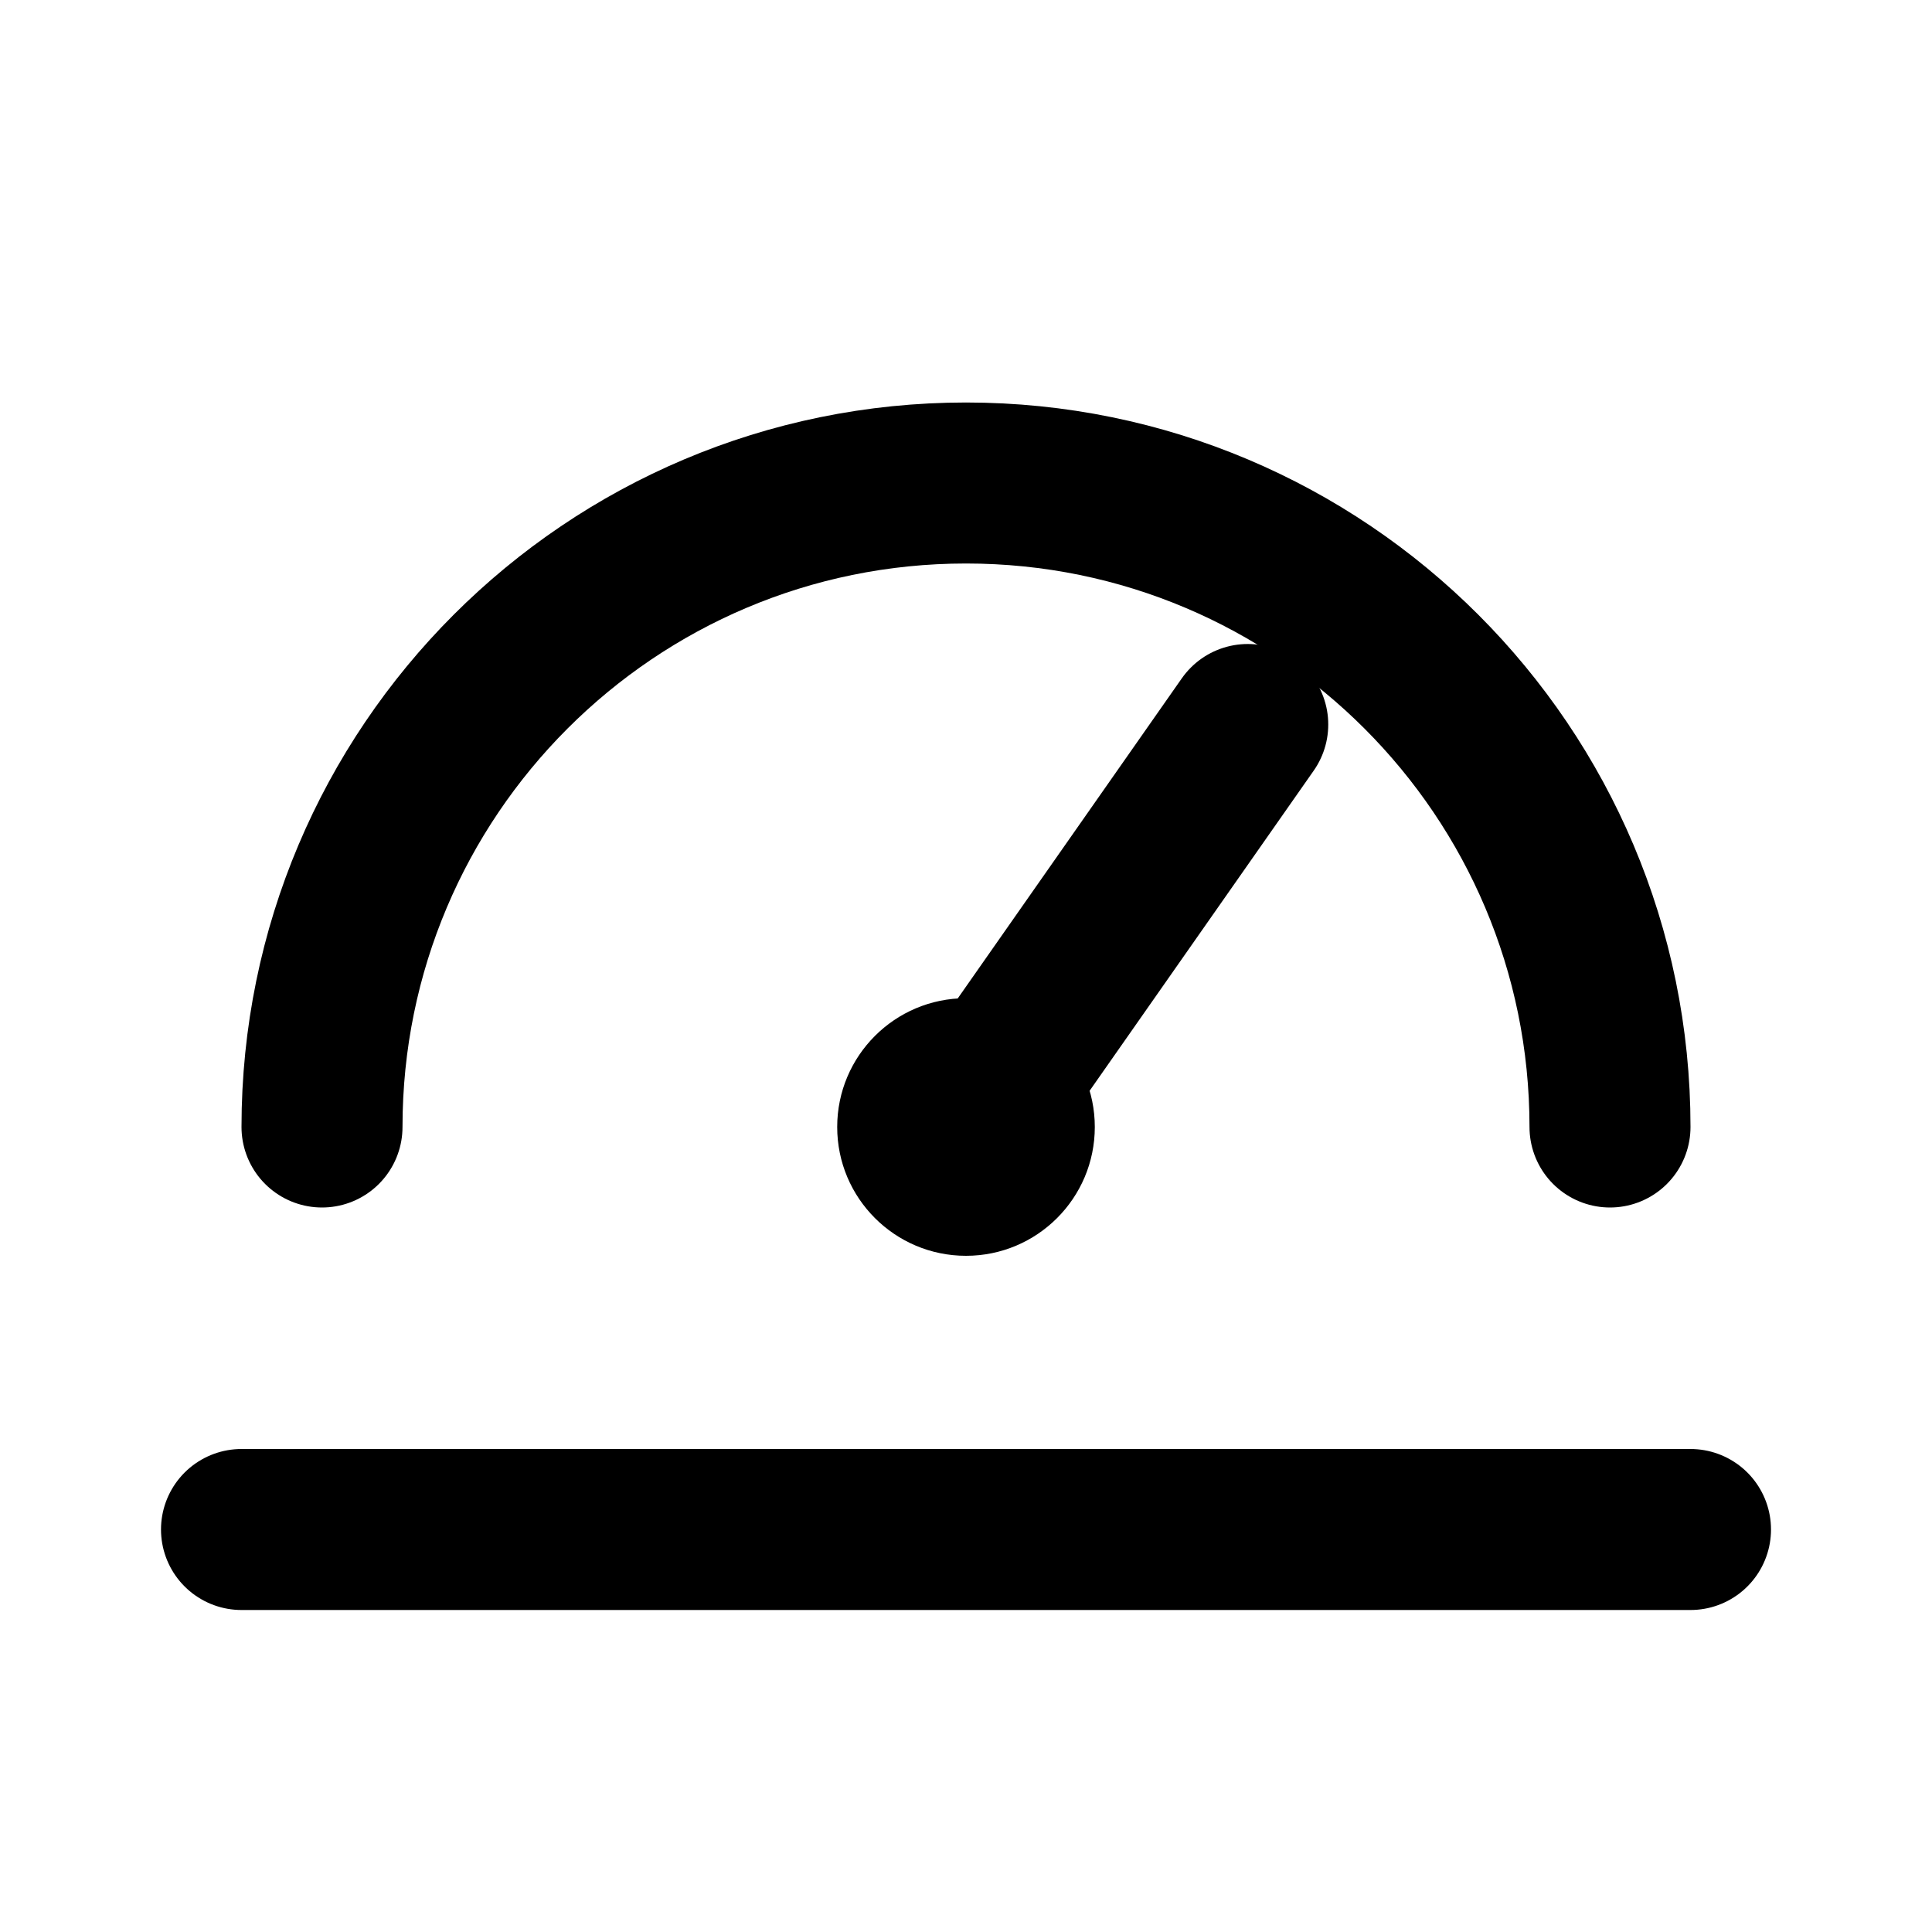
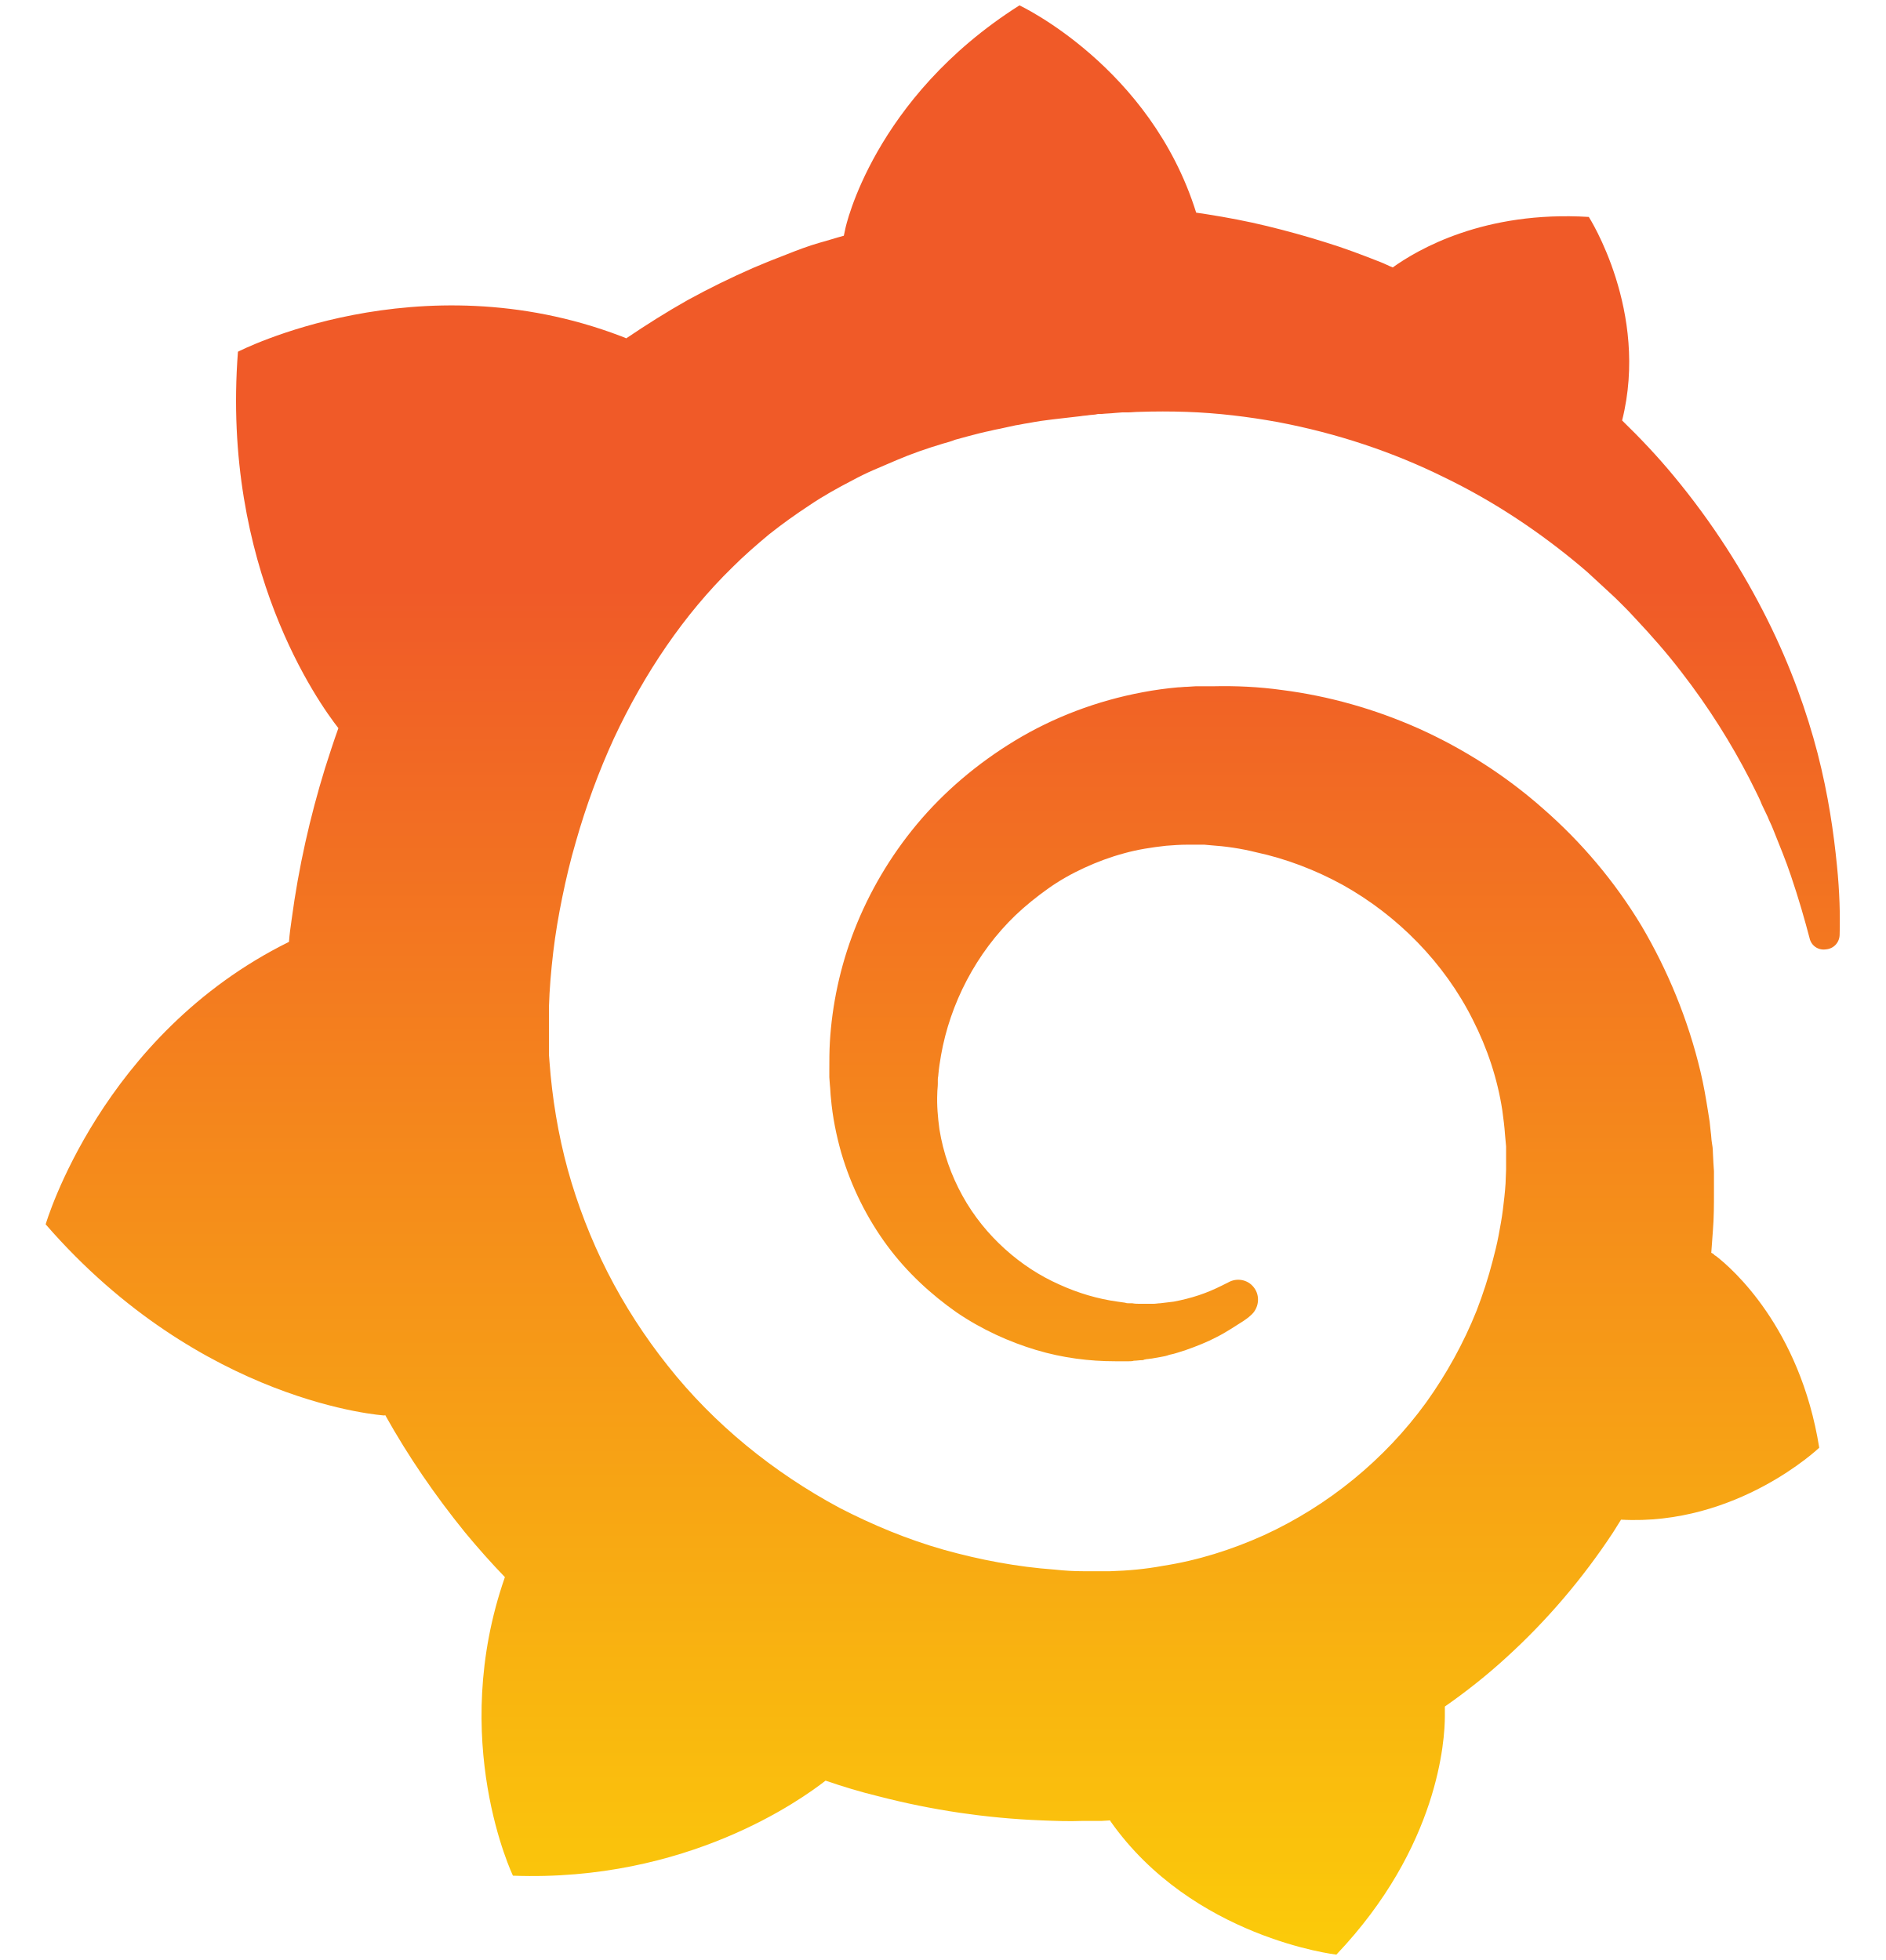
- <svg xmlns="http://www.w3.org/2000/svg" viewBox="0 0 24 24" fill="none" stroke="currentColor" stroke-width="2" stroke-linecap="round" stroke-linejoin="round">
-   <path d="M4 14a8 8 0 0 1 16 0" />
-   <path d="M12 14 15.5 9" />
-   <circle cx="12" cy="14" r="1.6" fill="currentColor" stroke="none" />
-   <path d="M3 19h18" />
+ <svg xmlns="http://www.w3.org/2000/svg" viewBox="0 0 351 365">
+   <linearGradient id="pol-grafana-flame" gradientUnits="userSpaceOnUse" x1="175.5" y1="30%" x2="175.5" y2="99%">
+     <stop offset="0" style="stop-color:#F05A28" />
+     <stop offset="1" style="stop-color:#FBCA0A" />
+   </linearGradient>
+   <path fill="url(#pol-grafana-flame)" d="M342,161.2c-0.6-6.1-1.6-13.1-3.6-20.9c-2-7.7-5-16.2-9.4-25c-4.4-8.8-10.1-17.9-17.5-26.8 c-2.9-3.5-6.1-6.9-9.5-10.2c5.1-20.3-6.2-37.9-6.2-37.9c-19.5-1.2-31.9,6.1-36.5,9.4c-0.8-0.3-1.5-0.7-2.3-1 c-3.3-1.3-6.7-2.6-10.3-3.7c-3.5-1.1-7.1-2.1-10.8-3c-3.7-0.9-7.4-1.6-11.2-2.2c-0.7-0.1-1.3-0.2-2-0.3 c-8.5-27.2-32.9-38.6-32.9-38.6c-27.3,17.3-32.4,41.5-32.4,41.5s-0.1,0.5-0.3,1.4c-1.5,0.4-3,0.9-4.5,1.3c-2.1,0.6-4.2,1.4-6.2,2.2 c-2.1,0.8-4.1,1.6-6.2,2.5c-4.1,1.8-8.2,3.8-12.2,6c-3.9,2.2-7.7,4.6-11.4,7.1c-0.5-0.2-1-0.4-1-0.4c-37.8-14.4-71.3,2.9-71.3,2.9 c-3.1,40.2,15.1,65.5,18.7,70.1c-0.9,2.5-1.7,5-2.5,7.5c-2.8,9.1-4.9,18.4-6.2,28.1c-0.2,1.4-0.4,2.8-0.5,4.2 C18.8,192.7,8.5,228,8.5,228c29.1,33.5,63.1,35.6,63.1,35.6c0,0,0.1-0.1,0.1-0.1c4.3,7.7,9.3,15,14.9,21.9c2.4,2.9,4.8,5.6,7.4,8.3 c-10.6,30.4,1.5,55.6,1.5,55.6c32.4,1.2,53.7-14.2,58.2-17.7c3.2,1.1,6.5,2.1,9.8,2.9c10,2.6,20.2,4.1,30.4,4.5 c2.5,0.1,5.1,0.2,7.6,0.1l1.2,0l0.8,0l1.6,0l1.6-0.1l0,0.1c15.3,21.8,42.1,24.9,42.1,24.9c19.1-20.1,20.2-40.1,20.2-44.4l0,0 c0,0,0-0.1,0-0.3c0-0.4,0-0.6,0-0.6l0,0c0-0.3,0-0.6,0-0.9c4-2.8,7.8-5.8,11.4-9.1c7.6-6.9,14.3-14.8,19.9-23.3 c0.5-0.8,1-1.6,1.5-2.4c21.6,1.2,36.9-13.4,36.9-13.4c-3.6-22.5-16.4-33.5-19.1-35.6l0,0c0,0-0.1-0.1-0.3-0.2 c-0.2-0.1-0.2-0.2-0.2-0.2c0,0,0,0,0,0c-0.1-0.1-0.3-0.2-0.5-0.3c0.1-1.4,0.2-2.7,0.3-4.1c0.2-2.4,0.2-4.9,0.2-7.3l0-1.8l0-0.9 l0-0.5c0-0.6,0-0.4,0-0.6l-0.1-1.5l-0.1-2c0-0.7-0.1-1.3-0.2-1.9c-0.1-0.6-0.1-1.3-0.2-1.9l-0.2-1.9l-0.3-1.9 c-0.4-2.5-0.8-4.9-1.4-7.4c-2.3-9.7-6.1-18.9-11-27.2c-5-8.3-11.2-15.6-18.3-21.8c-7-6.2-14.9-11.2-23.1-14.9 c-8.3-3.7-16.9-6.1-25.5-7.2c-4.3-0.6-8.6-0.8-12.9-0.7l-1.6,0l-0.4,0c-0.1,0-0.6,0-0.5,0l-0.7,0l-1.6,0.1c-0.6,0-1.2,0.1-1.7,0.1 c-2.2,0.2-4.4,0.5-6.5,0.9c-8.6,1.6-16.7,4.7-23.8,9c-7.1,4.3-13.3,9.6-18.3,15.6c-5,6-8.9,12.7-11.6,19.6c-2.7,6.9-4.2,14.1-4.6,21 c-0.1,1.7-0.1,3.5-0.1,5.2c0,0.4,0,0.9,0,1.3l0.1,1.4c0.1,0.8,0.1,1.7,0.2,2.5c0.3,3.5,1,6.9,1.9,10.1c1.9,6.5,4.9,12.4,8.6,17.4 c3.7,5,8.2,9.1,12.9,12.4c4.7,3.2,9.8,5.5,14.8,7c5,1.5,10,2.1,14.7,2.1c0.6,0,1.2,0,1.7,0c0.3,0,0.6,0,0.9,0c0.3,0,0.6,0,0.9-0.1 c0.5,0,1-0.1,1.5-0.1c0.1,0,0.3,0,0.4-0.1l0.5-0.1c0.3,0,0.6-0.1,0.9-0.1c0.6-0.1,1.1-0.2,1.7-0.3c0.6-0.1,1.1-0.2,1.6-0.4 c1.1-0.2,2.1-0.6,3.1-0.9c2-0.7,4-1.5,5.7-2.4c1.8-0.9,3.4-2,5-3c0.4-0.3,0.9-0.6,1.3-1c1.6-1.3,1.9-3.7,0.6-5.3 c-1.1-1.4-3.1-1.8-4.7-0.9c-0.4,0.2-0.8,0.4-1.2,0.6c-1.4,0.7-2.8,1.3-4.3,1.8c-1.5,0.5-3.1,0.9-4.7,1.2c-0.8,0.1-1.6,0.2-2.5,0.3 c-0.4,0-0.8,0.1-1.3,0.1c-0.4,0-0.9,0-1.2,0c-0.4,0-0.8,0-1.2,0c-0.5,0-1,0-1.5-0.1c0,0-0.3,0-0.1,0l-0.2,0l-0.3,0 c-0.2,0-0.5,0-0.7-0.1c-0.5-0.1-0.9-0.1-1.4-0.2c-3.7-0.5-7.4-1.6-10.9-3.2c-3.6-1.6-7-3.8-10.1-6.6c-3.1-2.8-5.8-6.1-7.9-9.9 c-2.1-3.8-3.6-8-4.3-12.4c-0.3-2.2-0.5-4.5-0.4-6.7c0-0.6,0.1-1.2,0.1-1.8c0,0.2,0-0.1,0-0.1l0-0.2l0-0.5c0-0.3,0.1-0.6,0.1-0.9 c0.1-1.2,0.3-2.4,0.5-3.6c1.7-9.6,6.5-19,13.9-26.1c1.9-1.8,3.9-3.4,6-4.9c2.1-1.5,4.4-2.8,6.8-3.9c2.4-1.1,4.8-2,7.4-2.7 c2.5-0.7,5.1-1.1,7.8-1.4c1.3-0.1,2.6-0.2,4-0.2c0.4,0,0.6,0,0.9,0l1.1,0l0.7,0c0.3,0,0,0,0.1,0l0.3,0l1.1,0.1 c2.9,0.2,5.7,0.6,8.5,1.3c5.6,1.2,11.1,3.3,16.2,6.1c10.2,5.7,18.9,14.5,24.2,25.1c2.7,5.3,4.6,11,5.5,16.9c0.2,1.5,0.4,3,0.5,4.5 l0.1,1.1l0.1,1.1c0,0.4,0,0.8,0,1.1c0,0.4,0,0.8,0,1.1l0,1l0,1.1c0,0.7-0.1,1.9-0.1,2.6c-0.1,1.6-0.3,3.3-0.5,4.9 c-0.2,1.6-0.5,3.2-0.8,4.8c-0.3,1.6-0.7,3.2-1.1,4.7c-0.8,3.1-1.8,6.2-3,9.3c-2.4,6-5.6,11.8-9.4,17.1 c-7.7,10.6-18.2,19.2-30.2,24.7c-6,2.7-12.3,4.7-18.8,5.7c-3.2,0.6-6.5,0.9-9.8,1l-0.6,0l-0.5,0l-1.1,0l-1.6,0l-0.8,0 c0.4,0-0.1,0-0.1,0l-0.3,0c-1.8,0-3.5-0.1-5.3-0.3c-7-0.5-13.9-1.8-20.7-3.7c-6.7-1.9-13.2-4.6-19.4-7.8 c-12.3-6.6-23.4-15.6-32-26.5c-4.3-5.4-8.1-11.3-11.2-17.4c-3.1-6.1-5.6-12.6-7.4-19.1c-1.8-6.6-2.9-13.3-3.4-20.1l-0.1-1.3l0-0.3 l0-0.3l0-0.6l0-1.1l0-0.3l0-0.4l0-0.8l0-1.6l0-0.3c0,0,0,0.1,0-0.1l0-0.6c0-0.8,0-1.7,0-2.5c0.1-3.3,0.4-6.8,0.8-10.2 c0.4-3.4,1-6.9,1.7-10.3c0.7-3.4,1.5-6.8,2.5-10.2c1.9-6.7,4.3-13.2,7.1-19.3c5.7-12.2,13.1-23.1,22-31.8c2.2-2.2,4.5-4.2,6.9-6.2 c2.4-1.9,4.9-3.7,7.5-5.4c2.5-1.7,5.2-3.2,7.9-4.6c1.3-0.7,2.7-1.4,4.1-2c0.7-0.3,1.4-0.6,2.1-0.9c0.7-0.3,1.4-0.6,2.1-0.9 c2.8-1.2,5.7-2.2,8.7-3.1c0.7-0.2,1.5-0.4,2.2-0.7c0.7-0.2,1.5-0.4,2.2-0.6c1.5-0.4,3-0.8,4.5-1.1c0.7-0.2,1.5-0.3,2.3-0.5 c0.8-0.2,1.5-0.3,2.3-0.5c0.8-0.1,1.5-0.3,2.3-0.4l1.1-0.2l1.2-0.2c0.8-0.1,1.5-0.2,2.3-0.3c0.9-0.1,1.7-0.2,2.6-0.3 c0.7-0.1,1.9-0.2,2.6-0.3c0.5-0.1,1.1-0.1,1.6-0.2l1.1-0.1l0.5-0.1l0.6,0c0.9-0.1,1.7-0.1,2.6-0.2l1.3-0.1c0,0,0.5,0,0.1,0l0.3,0 l0.6,0c0.7,0,1.5-0.1,2.2-0.1c2.9-0.1,5.9-0.1,8.8,0c5.8,0.2,11.5,0.9,17,1.9c11.1,2.1,21.5,5.6,31,10.3 c9.5,4.6,17.9,10.3,25.3,16.5c0.5,0.4,0.9,0.8,1.4,1.2c0.4,0.4,0.9,0.8,1.3,1.2c0.9,0.8,1.7,1.6,2.6,2.4c0.9,0.8,1.7,1.6,2.5,2.4 c0.8,0.8,1.6,1.6,2.4,2.5c3.1,3.3,6,6.6,8.6,10c5.2,6.7,9.4,13.5,12.7,19.9c0.2,0.4,0.4,0.8,0.6,1.2c0.2,0.4,0.4,0.8,0.6,1.2 c0.4,0.8,0.8,1.6,1.1,2.4c0.4,0.8,0.7,1.5,1.1,2.3c0.3,0.8,0.7,1.5,1,2.3c1.2,3,2.4,5.9,3.3,8.6c1.5,4.4,2.6,8.3,3.5,11.7 c0.3,1.4,1.6,2.3,3,2.1c1.5-0.1,2.6-1.3,2.6-2.8C342.6,170.4,342.5,166.1,342,161.2z" />
</svg>
